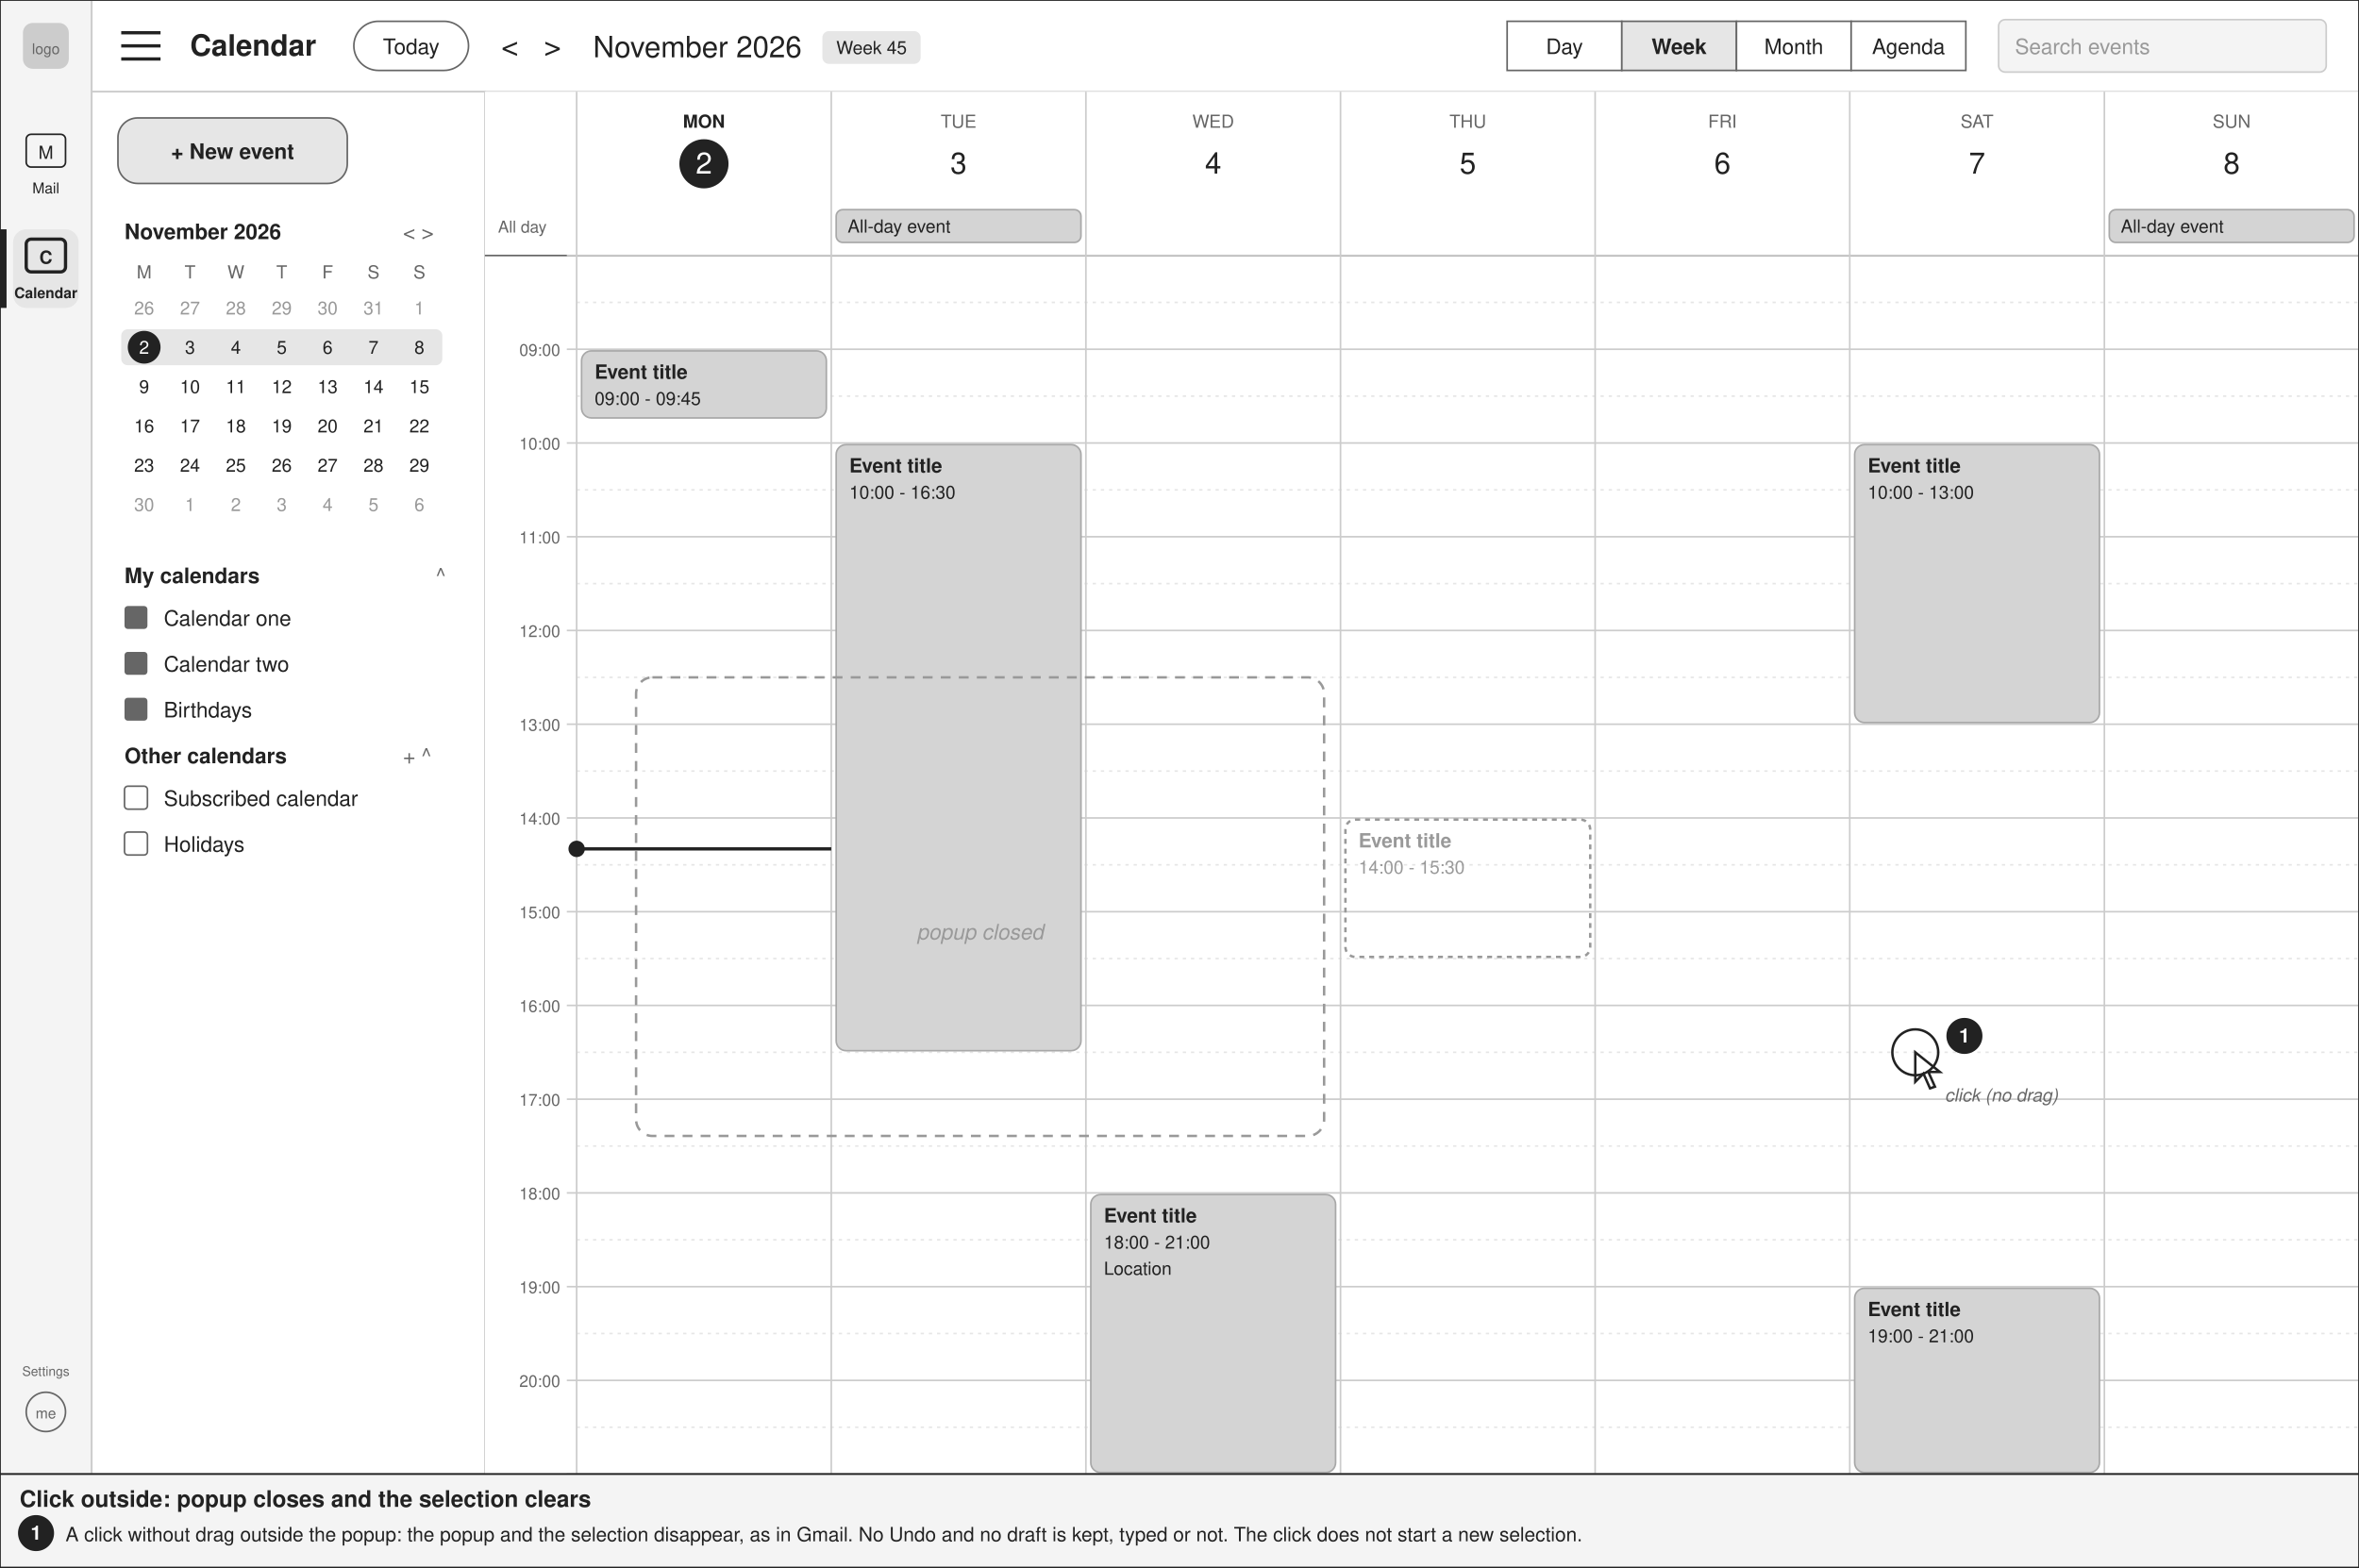
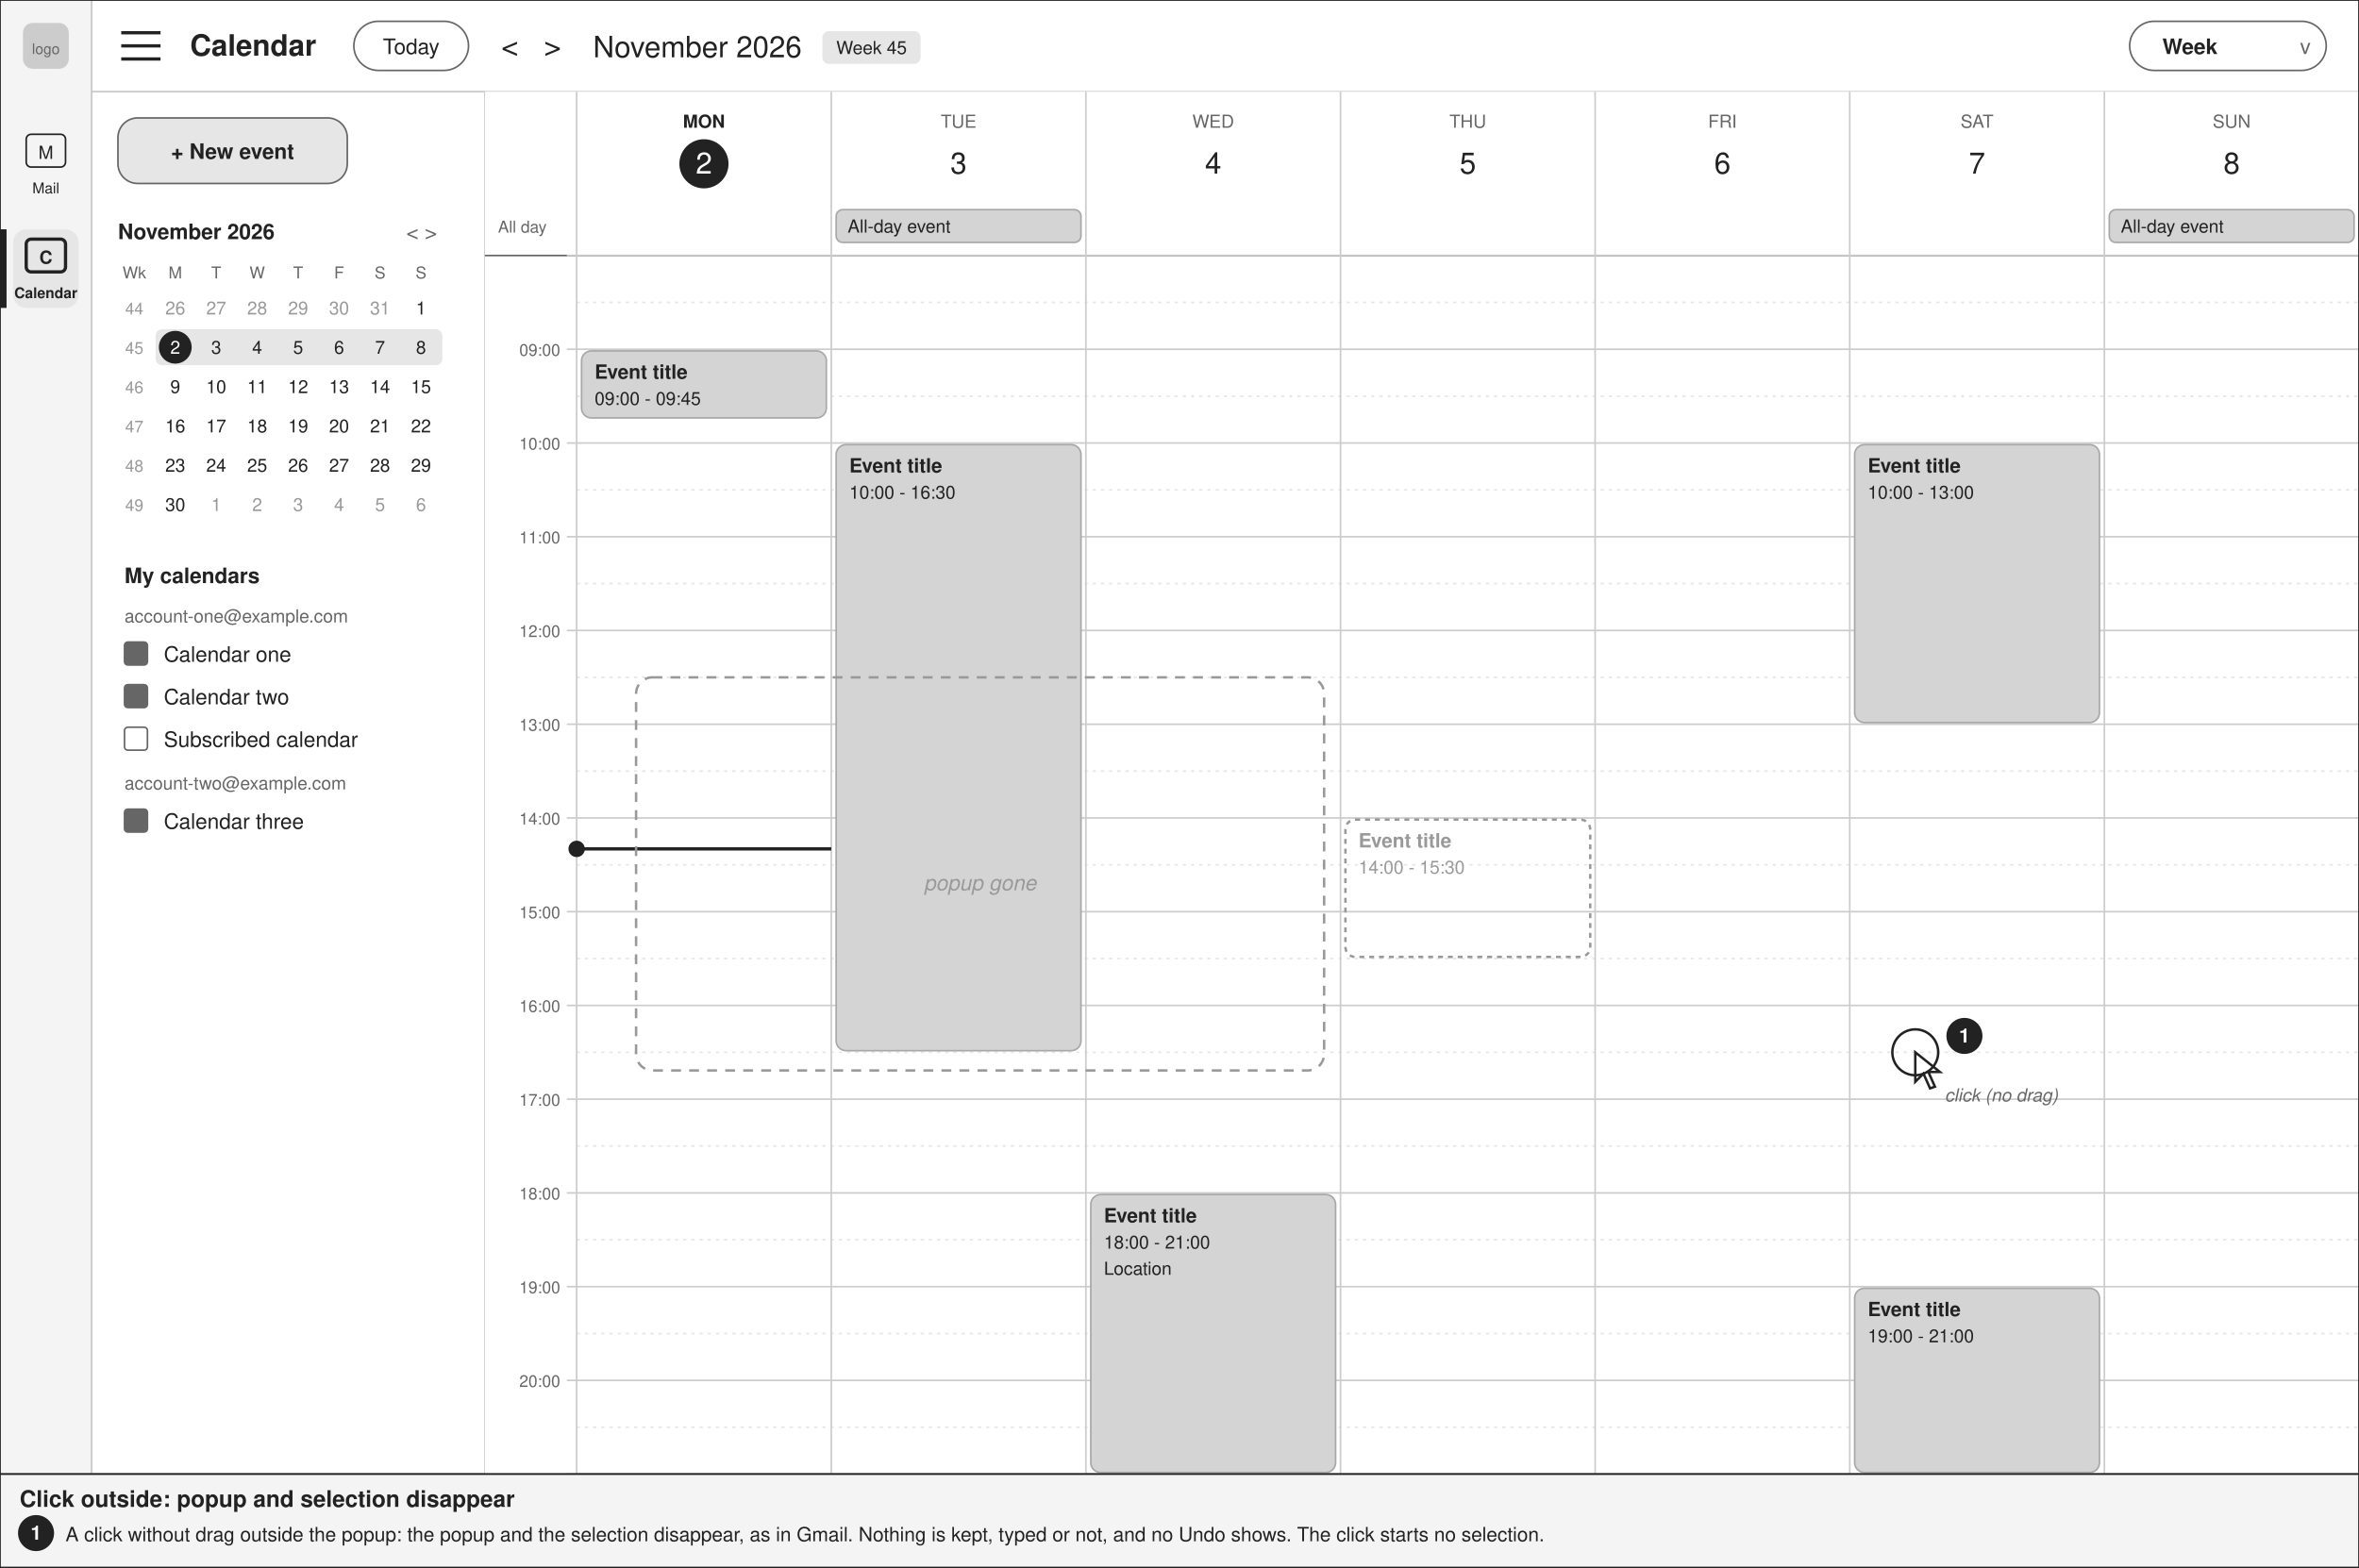
<svg xmlns="http://www.w3.org/2000/svg" width="1440" height="957" viewBox="0 0 1440 957">
  <rect width="1440" height="957" fill="#fff" />
  <rect x="0" y="0" width="56" height="900" rx="0" fill="#f4f4f4" stroke="#ccc" stroke-width="1" />
  <rect x="14" y="14" width="28" height="28" rx="6" fill="#ccc" stroke="none" stroke-width="1" />
  <text x="28" y="33" font-family="Helvetica, Arial, sans-serif" font-size="9" fill="#666" text-anchor="middle">logo</text>
  <rect x="16" y="82" width="24" height="20" rx="3" fill="none" stroke="#222" stroke-width="1" />
  <text x="28" y="97" font-family="Helvetica, Arial, sans-serif" font-size="11" fill="#222" text-anchor="middle">M</text>
  <text x="28" y="118" font-family="Helvetica, Arial, sans-serif" font-size="9" fill="#222" text-anchor="middle">Mail</text>
  <rect x="0" y="140" width="4" height="48" rx="0" fill="#222" stroke="none" stroke-width="1" />
  <rect x="8" y="140" width="40" height="48" rx="8" fill="#e6e6e6" stroke="none" stroke-width="1" />
  <rect x="16" y="146" width="24" height="20" rx="3" fill="none" stroke="#222" stroke-width="2" />
  <text x="28" y="161" font-family="Helvetica, Arial, sans-serif" font-size="11" fill="#222" font-weight="bold" text-anchor="middle">C</text>
  <text x="28" y="182" font-family="Helvetica, Arial, sans-serif" font-size="9" fill="#222" font-weight="bold" text-anchor="middle">Calendar</text>
-   <rect x="16" y="850" width="24" height="24" rx="12" fill="none" stroke="#666" stroke-width="1" />
-   <text x="28" y="866" font-family="Helvetica, Arial, sans-serif" font-size="9" fill="#666" text-anchor="middle">me</text>
-   <text x="28" y="840" font-family="Helvetica, Arial, sans-serif" font-size="8" fill="#666" text-anchor="middle">Settings</text>
  <rect x="56" y="0" width="1384" height="56" rx="0" fill="#fff" stroke="#ccc" stroke-width="1" />
  <line x1="74" y1="20" x2="98" y2="20" stroke="#222" stroke-width="2" />
  <line x1="74" y1="28" x2="98" y2="28" stroke="#222" stroke-width="2" />
  <line x1="74" y1="36" x2="98" y2="36" stroke="#222" stroke-width="2" />
  <text x="116" y="34" font-family="Helvetica, Arial, sans-serif" font-size="18" fill="#222" font-weight="bold">Calendar</text>
  <rect x="216" y="13" width="70" height="30" rx="15" fill="#fff" stroke="#666" stroke-width="1" />
  <text x="251" y="33" font-family="Helvetica, Arial, sans-serif" font-size="13" fill="#222" text-anchor="middle">Today</text>
  <text x="306" y="34" font-family="Helvetica, Arial, sans-serif" font-size="18" fill="#222">&lt;</text>
  <text x="332" y="34" font-family="Helvetica, Arial, sans-serif" font-size="18" fill="#222">&gt;</text>
  <text x="362" y="35" font-family="Helvetica, Arial, sans-serif" font-size="18" fill="#222">November 2026</text>
  <rect x="502" y="19" width="60" height="20" rx="4" fill="#e6e6e6" stroke="none" stroke-width="1" />
  <text x="532" y="33" font-family="Helvetica, Arial, sans-serif" font-size="11" fill="#222" text-anchor="middle">Week 45</text>
-   <rect x="920" y="13" width="70" height="30" rx="0" fill="#fff" stroke="#666" stroke-width="1" />
-   <text x="955" y="33" font-family="Helvetica, Arial, sans-serif" font-size="13" fill="#222" text-anchor="middle">Day</text>
-   <rect x="990" y="13" width="70" height="30" rx="0" fill="#e6e6e6" stroke="#666" stroke-width="1" />
-   <text x="1025" y="33" font-family="Helvetica, Arial, sans-serif" font-size="13" fill="#222" font-weight="bold" text-anchor="middle">Week</text>
-   <rect x="1060" y="13" width="70" height="30" rx="0" fill="#fff" stroke="#666" stroke-width="1" />
-   <text x="1095" y="33" font-family="Helvetica, Arial, sans-serif" font-size="13" fill="#222" text-anchor="middle">Month</text>
-   <rect x="1130" y="13" width="70" height="30" rx="0" fill="#fff" stroke="#666" stroke-width="1" />
-   <text x="1165" y="33" font-family="Helvetica, Arial, sans-serif" font-size="13" fill="#222" text-anchor="middle">Agenda</text>
-   <rect x="1220" y="12" width="200" height="32" rx="4" fill="#f4f4f4" stroke="#ccc" stroke-width="1" />
-   <text x="1230" y="33" font-family="Helvetica, Arial, sans-serif" font-size="13" fill="#999">Search events</text>
+   <rect x="1300" y="13" width="120" height="30" rx="15" fill="none" stroke="#666" stroke-width="1" />
+   <text x="1320" y="33" font-family="Helvetica, Arial, sans-serif" font-size="13" fill="#222" font-weight="bold">Week</text>
+   <text x="1404" y="33" font-family="Helvetica, Arial, sans-serif" font-size="13" fill="#666">v</text>
  <rect x="56" y="56" width="240" height="844" rx="0" fill="#fff" stroke="#ccc" stroke-width="1" />
  <rect x="72" y="72" width="140" height="40" rx="12" fill="#e6e6e6" stroke="#666" stroke-width="1" />
  <text x="142" y="97" font-family="Helvetica, Arial, sans-serif" font-size="13" fill="#222" font-weight="bold" text-anchor="middle">+  New event</text>
-   <text x="76" y="146" font-family="Helvetica, Arial, sans-serif" font-size="13" fill="#222" font-weight="bold">November 2026</text>
-   <text x="246" y="146" font-family="Helvetica, Arial, sans-serif" font-size="13" fill="#666">&lt;  &gt;</text>
-   <text x="88" y="170" font-family="Helvetica, Arial, sans-serif" font-size="11" fill="#666" text-anchor="middle">M</text>
-   <text x="116" y="170" font-family="Helvetica, Arial, sans-serif" font-size="11" fill="#666" text-anchor="middle">T</text>
-   <text x="144" y="170" font-family="Helvetica, Arial, sans-serif" font-size="11" fill="#666" text-anchor="middle">W</text>
-   <text x="172" y="170" font-family="Helvetica, Arial, sans-serif" font-size="11" fill="#666" text-anchor="middle">T</text>
-   <text x="200" y="170" font-family="Helvetica, Arial, sans-serif" font-size="11" fill="#666" text-anchor="middle">F</text>
-   <text x="228" y="170" font-family="Helvetica, Arial, sans-serif" font-size="11" fill="#666" text-anchor="middle">S</text>
-   <text x="256" y="170" font-family="Helvetica, Arial, sans-serif" font-size="11" fill="#666" text-anchor="middle">S</text>
-   <rect x="74" y="201" width="196" height="22" rx="4" fill="#e6e6e6" stroke="none" stroke-width="1" />
-   <text x="88" y="192" font-family="Helvetica, Arial, sans-serif" font-size="11" fill="#999" text-anchor="middle">26</text>
-   <text x="116" y="192" font-family="Helvetica, Arial, sans-serif" font-size="11" fill="#999" text-anchor="middle">27</text>
-   <text x="144" y="192" font-family="Helvetica, Arial, sans-serif" font-size="11" fill="#999" text-anchor="middle">28</text>
-   <text x="172" y="192" font-family="Helvetica, Arial, sans-serif" font-size="11" fill="#999" text-anchor="middle">29</text>
-   <text x="200" y="192" font-family="Helvetica, Arial, sans-serif" font-size="11" fill="#999" text-anchor="middle">30</text>
-   <text x="228" y="192" font-family="Helvetica, Arial, sans-serif" font-size="11" fill="#999" text-anchor="middle">31</text>
-   <text x="256" y="192" font-family="Helvetica, Arial, sans-serif" font-size="11" fill="#999" text-anchor="middle">1</text>
-   <circle cx="88" cy="212" r="10" fill="#222" stroke="none" stroke-width="1" />
-   <text x="88" y="216" font-family="Helvetica, Arial, sans-serif" font-size="11" fill="#fff" text-anchor="middle">2</text>
-   <text x="116" y="216" font-family="Helvetica, Arial, sans-serif" font-size="11" fill="#222" text-anchor="middle">3</text>
-   <text x="144" y="216" font-family="Helvetica, Arial, sans-serif" font-size="11" fill="#222" text-anchor="middle">4</text>
-   <text x="172" y="216" font-family="Helvetica, Arial, sans-serif" font-size="11" fill="#222" text-anchor="middle">5</text>
-   <text x="200" y="216" font-family="Helvetica, Arial, sans-serif" font-size="11" fill="#222" text-anchor="middle">6</text>
-   <text x="228" y="216" font-family="Helvetica, Arial, sans-serif" font-size="11" fill="#222" text-anchor="middle">7</text>
-   <text x="256" y="216" font-family="Helvetica, Arial, sans-serif" font-size="11" fill="#222" text-anchor="middle">8</text>
-   <text x="88" y="240" font-family="Helvetica, Arial, sans-serif" font-size="11" fill="#222" text-anchor="middle">9</text>
-   <text x="116" y="240" font-family="Helvetica, Arial, sans-serif" font-size="11" fill="#222" text-anchor="middle">10</text>
-   <text x="144" y="240" font-family="Helvetica, Arial, sans-serif" font-size="11" fill="#222" text-anchor="middle">11</text>
-   <text x="172" y="240" font-family="Helvetica, Arial, sans-serif" font-size="11" fill="#222" text-anchor="middle">12</text>
-   <text x="200" y="240" font-family="Helvetica, Arial, sans-serif" font-size="11" fill="#222" text-anchor="middle">13</text>
-   <text x="228" y="240" font-family="Helvetica, Arial, sans-serif" font-size="11" fill="#222" text-anchor="middle">14</text>
-   <text x="256" y="240" font-family="Helvetica, Arial, sans-serif" font-size="11" fill="#222" text-anchor="middle">15</text>
-   <text x="88" y="264" font-family="Helvetica, Arial, sans-serif" font-size="11" fill="#222" text-anchor="middle">16</text>
-   <text x="116" y="264" font-family="Helvetica, Arial, sans-serif" font-size="11" fill="#222" text-anchor="middle">17</text>
-   <text x="144" y="264" font-family="Helvetica, Arial, sans-serif" font-size="11" fill="#222" text-anchor="middle">18</text>
-   <text x="172" y="264" font-family="Helvetica, Arial, sans-serif" font-size="11" fill="#222" text-anchor="middle">19</text>
-   <text x="200" y="264" font-family="Helvetica, Arial, sans-serif" font-size="11" fill="#222" text-anchor="middle">20</text>
-   <text x="228" y="264" font-family="Helvetica, Arial, sans-serif" font-size="11" fill="#222" text-anchor="middle">21</text>
-   <text x="256" y="264" font-family="Helvetica, Arial, sans-serif" font-size="11" fill="#222" text-anchor="middle">22</text>
-   <text x="88" y="288" font-family="Helvetica, Arial, sans-serif" font-size="11" fill="#222" text-anchor="middle">23</text>
-   <text x="116" y="288" font-family="Helvetica, Arial, sans-serif" font-size="11" fill="#222" text-anchor="middle">24</text>
-   <text x="144" y="288" font-family="Helvetica, Arial, sans-serif" font-size="11" fill="#222" text-anchor="middle">25</text>
-   <text x="172" y="288" font-family="Helvetica, Arial, sans-serif" font-size="11" fill="#222" text-anchor="middle">26</text>
-   <text x="200" y="288" font-family="Helvetica, Arial, sans-serif" font-size="11" fill="#222" text-anchor="middle">27</text>
-   <text x="228" y="288" font-family="Helvetica, Arial, sans-serif" font-size="11" fill="#222" text-anchor="middle">28</text>
-   <text x="256" y="288" font-family="Helvetica, Arial, sans-serif" font-size="11" fill="#222" text-anchor="middle">29</text>
-   <text x="88" y="312" font-family="Helvetica, Arial, sans-serif" font-size="11" fill="#999" text-anchor="middle">30</text>
-   <text x="116" y="312" font-family="Helvetica, Arial, sans-serif" font-size="11" fill="#999" text-anchor="middle">1</text>
-   <text x="144" y="312" font-family="Helvetica, Arial, sans-serif" font-size="11" fill="#999" text-anchor="middle">2</text>
-   <text x="172" y="312" font-family="Helvetica, Arial, sans-serif" font-size="11" fill="#999" text-anchor="middle">3</text>
-   <text x="200" y="312" font-family="Helvetica, Arial, sans-serif" font-size="11" fill="#999" text-anchor="middle">4</text>
-   <text x="228" y="312" font-family="Helvetica, Arial, sans-serif" font-size="11" fill="#999" text-anchor="middle">5</text>
-   <text x="256" y="312" font-family="Helvetica, Arial, sans-serif" font-size="11" fill="#999" text-anchor="middle">6</text>
+   <text x="72" y="146" font-family="Helvetica, Arial, sans-serif" font-size="13" fill="#222" font-weight="bold">November 2026</text>
+   <text x="248" y="146" font-family="Helvetica, Arial, sans-serif" font-size="13" fill="#666">&lt;  &gt;</text>
+   <text x="82" y="170" font-family="Helvetica, Arial, sans-serif" font-size="10" fill="#666" text-anchor="middle">Wk</text>
+   <text x="107" y="170" font-family="Helvetica, Arial, sans-serif" font-size="10" fill="#666" text-anchor="middle">M</text>
+   <text x="132" y="170" font-family="Helvetica, Arial, sans-serif" font-size="10" fill="#666" text-anchor="middle">T</text>
+   <text x="157" y="170" font-family="Helvetica, Arial, sans-serif" font-size="10" fill="#666" text-anchor="middle">W</text>
+   <text x="182" y="170" font-family="Helvetica, Arial, sans-serif" font-size="10" fill="#666" text-anchor="middle">T</text>
+   <text x="207" y="170" font-family="Helvetica, Arial, sans-serif" font-size="10" fill="#666" text-anchor="middle">F</text>
+   <text x="232" y="170" font-family="Helvetica, Arial, sans-serif" font-size="10" fill="#666" text-anchor="middle">S</text>
+   <text x="257" y="170" font-family="Helvetica, Arial, sans-serif" font-size="10" fill="#666" text-anchor="middle">S</text>
+   <rect x="95" y="201" width="175" height="22" rx="4" fill="#e6e6e6" stroke="none" stroke-width="1" />
+   <text x="82" y="192" font-family="Helvetica, Arial, sans-serif" font-size="10" fill="#999" text-anchor="middle">44</text>
+   <text x="107" y="192" font-family="Helvetica, Arial, sans-serif" font-size="11" fill="#999" text-anchor="middle">26</text>
+   <text x="132" y="192" font-family="Helvetica, Arial, sans-serif" font-size="11" fill="#999" text-anchor="middle">27</text>
+   <text x="157" y="192" font-family="Helvetica, Arial, sans-serif" font-size="11" fill="#999" text-anchor="middle">28</text>
+   <text x="182" y="192" font-family="Helvetica, Arial, sans-serif" font-size="11" fill="#999" text-anchor="middle">29</text>
+   <text x="207" y="192" font-family="Helvetica, Arial, sans-serif" font-size="11" fill="#999" text-anchor="middle">30</text>
+   <text x="232" y="192" font-family="Helvetica, Arial, sans-serif" font-size="11" fill="#999" text-anchor="middle">31</text>
+   <text x="257" y="192" font-family="Helvetica, Arial, sans-serif" font-size="11" fill="#222" text-anchor="middle">1</text>
+   <text x="82" y="216" font-family="Helvetica, Arial, sans-serif" font-size="10" fill="#999" text-anchor="middle">45</text>
+   <circle cx="107" cy="212" r="10" fill="#222" stroke="none" stroke-width="1" />
+   <text x="107" y="216" font-family="Helvetica, Arial, sans-serif" font-size="11" fill="#fff" text-anchor="middle">2</text>
+   <text x="132" y="216" font-family="Helvetica, Arial, sans-serif" font-size="11" fill="#222" text-anchor="middle">3</text>
+   <text x="157" y="216" font-family="Helvetica, Arial, sans-serif" font-size="11" fill="#222" text-anchor="middle">4</text>
+   <text x="182" y="216" font-family="Helvetica, Arial, sans-serif" font-size="11" fill="#222" text-anchor="middle">5</text>
+   <text x="207" y="216" font-family="Helvetica, Arial, sans-serif" font-size="11" fill="#222" text-anchor="middle">6</text>
+   <text x="232" y="216" font-family="Helvetica, Arial, sans-serif" font-size="11" fill="#222" text-anchor="middle">7</text>
+   <text x="257" y="216" font-family="Helvetica, Arial, sans-serif" font-size="11" fill="#222" text-anchor="middle">8</text>
+   <text x="82" y="240" font-family="Helvetica, Arial, sans-serif" font-size="10" fill="#999" text-anchor="middle">46</text>
+   <text x="107" y="240" font-family="Helvetica, Arial, sans-serif" font-size="11" fill="#222" text-anchor="middle">9</text>
+   <text x="132" y="240" font-family="Helvetica, Arial, sans-serif" font-size="11" fill="#222" text-anchor="middle">10</text>
+   <text x="157" y="240" font-family="Helvetica, Arial, sans-serif" font-size="11" fill="#222" text-anchor="middle">11</text>
+   <text x="182" y="240" font-family="Helvetica, Arial, sans-serif" font-size="11" fill="#222" text-anchor="middle">12</text>
+   <text x="207" y="240" font-family="Helvetica, Arial, sans-serif" font-size="11" fill="#222" text-anchor="middle">13</text>
+   <text x="232" y="240" font-family="Helvetica, Arial, sans-serif" font-size="11" fill="#222" text-anchor="middle">14</text>
+   <text x="257" y="240" font-family="Helvetica, Arial, sans-serif" font-size="11" fill="#222" text-anchor="middle">15</text>
+   <text x="82" y="264" font-family="Helvetica, Arial, sans-serif" font-size="10" fill="#999" text-anchor="middle">47</text>
+   <text x="107" y="264" font-family="Helvetica, Arial, sans-serif" font-size="11" fill="#222" text-anchor="middle">16</text>
+   <text x="132" y="264" font-family="Helvetica, Arial, sans-serif" font-size="11" fill="#222" text-anchor="middle">17</text>
+   <text x="157" y="264" font-family="Helvetica, Arial, sans-serif" font-size="11" fill="#222" text-anchor="middle">18</text>
+   <text x="182" y="264" font-family="Helvetica, Arial, sans-serif" font-size="11" fill="#222" text-anchor="middle">19</text>
+   <text x="207" y="264" font-family="Helvetica, Arial, sans-serif" font-size="11" fill="#222" text-anchor="middle">20</text>
+   <text x="232" y="264" font-family="Helvetica, Arial, sans-serif" font-size="11" fill="#222" text-anchor="middle">21</text>
+   <text x="257" y="264" font-family="Helvetica, Arial, sans-serif" font-size="11" fill="#222" text-anchor="middle">22</text>
+   <text x="82" y="288" font-family="Helvetica, Arial, sans-serif" font-size="10" fill="#999" text-anchor="middle">48</text>
+   <text x="107" y="288" font-family="Helvetica, Arial, sans-serif" font-size="11" fill="#222" text-anchor="middle">23</text>
+   <text x="132" y="288" font-family="Helvetica, Arial, sans-serif" font-size="11" fill="#222" text-anchor="middle">24</text>
+   <text x="157" y="288" font-family="Helvetica, Arial, sans-serif" font-size="11" fill="#222" text-anchor="middle">25</text>
+   <text x="182" y="288" font-family="Helvetica, Arial, sans-serif" font-size="11" fill="#222" text-anchor="middle">26</text>
+   <text x="207" y="288" font-family="Helvetica, Arial, sans-serif" font-size="11" fill="#222" text-anchor="middle">27</text>
+   <text x="232" y="288" font-family="Helvetica, Arial, sans-serif" font-size="11" fill="#222" text-anchor="middle">28</text>
+   <text x="257" y="288" font-family="Helvetica, Arial, sans-serif" font-size="11" fill="#222" text-anchor="middle">29</text>
+   <text x="82" y="312" font-family="Helvetica, Arial, sans-serif" font-size="10" fill="#999" text-anchor="middle">49</text>
+   <text x="107" y="312" font-family="Helvetica, Arial, sans-serif" font-size="11" fill="#222" text-anchor="middle">30</text>
+   <text x="132" y="312" font-family="Helvetica, Arial, sans-serif" font-size="11" fill="#999" text-anchor="middle">1</text>
+   <text x="157" y="312" font-family="Helvetica, Arial, sans-serif" font-size="11" fill="#999" text-anchor="middle">2</text>
+   <text x="182" y="312" font-family="Helvetica, Arial, sans-serif" font-size="11" fill="#999" text-anchor="middle">3</text>
+   <text x="207" y="312" font-family="Helvetica, Arial, sans-serif" font-size="11" fill="#999" text-anchor="middle">4</text>
+   <text x="232" y="312" font-family="Helvetica, Arial, sans-serif" font-size="11" fill="#999" text-anchor="middle">5</text>
+   <text x="257" y="312" font-family="Helvetica, Arial, sans-serif" font-size="11" fill="#999" text-anchor="middle">6</text>
  <text x="76" y="356" font-family="Helvetica, Arial, sans-serif" font-size="13" fill="#222" font-weight="bold">My calendars</text>
-   <text x="266" y="356" font-family="Helvetica, Arial, sans-serif" font-size="13" fill="#666">^</text>
-   <rect x="76" y="370" width="14" height="14" rx="2" fill="#666" stroke="none" stroke-width="1" />
-   <text x="100" y="382" font-family="Helvetica, Arial, sans-serif" font-size="13" fill="#222">Calendar one</text>
-   <rect x="76" y="398" width="14" height="14" rx="2" fill="#666" stroke="none" stroke-width="1" />
-   <text x="100" y="410" font-family="Helvetica, Arial, sans-serif" font-size="13" fill="#222">Calendar two</text>
-   <rect x="76" y="426" width="14" height="14" rx="2" fill="#666" stroke="none" stroke-width="1" />
-   <text x="100" y="438" font-family="Helvetica, Arial, sans-serif" font-size="13" fill="#222">Birthdays</text>
-   <text x="76" y="466" font-family="Helvetica, Arial, sans-serif" font-size="13" fill="#222" font-weight="bold">Other calendars</text>
-   <text x="246" y="466" font-family="Helvetica, Arial, sans-serif" font-size="13" fill="#666">+  ^</text>
-   <rect x="76" y="480" width="14" height="14" rx="2" fill="none" stroke="#666" stroke-width="1" />
-   <text x="100" y="492" font-family="Helvetica, Arial, sans-serif" font-size="13" fill="#222">Subscribed calendar</text>
-   <rect x="76" y="508" width="14" height="14" rx="2" fill="none" stroke="#666" stroke-width="1" />
-   <text x="100" y="520" font-family="Helvetica, Arial, sans-serif" font-size="13" fill="#222">Holidays</text>
+   <text x="76" y="380" font-family="Helvetica, Arial, sans-serif" font-size="11" fill="#666">account-one@example.com</text>
+   <rect x="76" y="392" width="14" height="14" rx="2" fill="#666" stroke="#666" stroke-width="1" />
+   <text x="100" y="404" font-family="Helvetica, Arial, sans-serif" font-size="13" fill="#222">Calendar one</text>
+   <rect x="76" y="418" width="14" height="14" rx="2" fill="#666" stroke="#666" stroke-width="1" />
+   <text x="100" y="430" font-family="Helvetica, Arial, sans-serif" font-size="13" fill="#222">Calendar two</text>
+   <rect x="76" y="444" width="14" height="14" rx="2" fill="none" stroke="#666" stroke-width="1" />
+   <text x="100" y="456" font-family="Helvetica, Arial, sans-serif" font-size="13" fill="#222">Subscribed calendar</text>
+   <text x="76" y="482" font-family="Helvetica, Arial, sans-serif" font-size="11" fill="#666">account-two@example.com</text>
+   <rect x="76" y="494" width="14" height="14" rx="2" fill="#666" stroke="#666" stroke-width="1" />
+   <text x="100" y="506" font-family="Helvetica, Arial, sans-serif" font-size="13" fill="#222">Calendar three</text>
  <rect x="296" y="56" width="1144" height="844" rx="0" fill="#fff" stroke="none" stroke-width="1" />
  <text x="429.714" y="78" font-family="Helvetica, Arial, sans-serif" font-size="11" fill="#222" font-weight="bold" text-anchor="middle">MON</text>
  <circle cx="429.714" cy="100" r="15" fill="#222" stroke="none" stroke-width="1" />
  <text x="429.714" y="106" font-family="Helvetica, Arial, sans-serif" font-size="18" fill="#fff" text-anchor="middle">2</text>
  <text x="585.143" y="78" font-family="Helvetica, Arial, sans-serif" font-size="11" fill="#666" text-anchor="middle">TUE</text>
  <text x="585.143" y="106" font-family="Helvetica, Arial, sans-serif" font-size="18" fill="#222" text-anchor="middle">3</text>
  <text x="740.571" y="78" font-family="Helvetica, Arial, sans-serif" font-size="11" fill="#666" text-anchor="middle">WED</text>
  <text x="740.571" y="106" font-family="Helvetica, Arial, sans-serif" font-size="18" fill="#222" text-anchor="middle">4</text>
  <text x="896" y="78" font-family="Helvetica, Arial, sans-serif" font-size="11" fill="#666" text-anchor="middle">THU</text>
  <text x="896" y="106" font-family="Helvetica, Arial, sans-serif" font-size="18" fill="#222" text-anchor="middle">5</text>
  <text x="1051.429" y="78" font-family="Helvetica, Arial, sans-serif" font-size="11" fill="#666" text-anchor="middle">FRI</text>
  <text x="1051.429" y="106" font-family="Helvetica, Arial, sans-serif" font-size="18" fill="#222" text-anchor="middle">6</text>
  <text x="1206.857" y="78" font-family="Helvetica, Arial, sans-serif" font-size="11" fill="#666" text-anchor="middle">SAT</text>
  <text x="1206.857" y="106" font-family="Helvetica, Arial, sans-serif" font-size="18" fill="#222" text-anchor="middle">7</text>
  <text x="1362.286" y="78" font-family="Helvetica, Arial, sans-serif" font-size="11" fill="#666" text-anchor="middle">SUN</text>
  <text x="1362.286" y="106" font-family="Helvetica, Arial, sans-serif" font-size="18" fill="#222" text-anchor="middle">8</text>
  <text x="304" y="142" font-family="Helvetica, Arial, sans-serif" font-size="10" fill="#666">All day</text>
+   <rect x="510.429" y="128" width="149.429" height="20" rx="4" fill="#d4d4d4" stroke="#a8a8a8" stroke-width="1" />
+   <text x="517.429" y="142" font-family="Helvetica, Arial, sans-serif" font-size="11" fill="#222">All-day event</text>
  <rect x="1287.571" y="128" width="149.429" height="20" rx="4" fill="#d4d4d4" stroke="#a8a8a8" stroke-width="1" />
  <text x="1294.571" y="142" font-family="Helvetica, Arial, sans-serif" font-size="11" fill="#222">All-day event</text>
-   <rect x="510.429" y="128" width="149.429" height="20" rx="4" fill="#d4d4d4" stroke="#a8a8a8" stroke-width="1" />
-   <text x="517.429" y="142" font-family="Helvetica, Arial, sans-serif" font-size="11" fill="#222">All-day event</text>
  <line x1="296" y1="156" x2="1440" y2="156" stroke="#666" stroke-width="1" />
  <line x1="346" y1="156" x2="1440" y2="156" stroke="#ccc" stroke-width="1" />
  <line x1="352" y1="184.615" x2="1440" y2="184.615" stroke="#e6e6e6" stroke-width="1" stroke-dasharray="2 3" />
  <line x1="346" y1="213.231" x2="1440" y2="213.231" stroke="#ccc" stroke-width="1" />
  <text x="342" y="217.231" font-family="Helvetica, Arial, sans-serif" font-size="10" fill="#666" text-anchor="end">09:00</text>
  <line x1="352" y1="241.846" x2="1440" y2="241.846" stroke="#e6e6e6" stroke-width="1" stroke-dasharray="2 3" />
  <line x1="346" y1="270.462" x2="1440" y2="270.462" stroke="#ccc" stroke-width="1" />
  <text x="342" y="274.462" font-family="Helvetica, Arial, sans-serif" font-size="10" fill="#666" text-anchor="end">10:00</text>
  <line x1="352" y1="299.077" x2="1440" y2="299.077" stroke="#e6e6e6" stroke-width="1" stroke-dasharray="2 3" />
  <line x1="346" y1="327.692" x2="1440" y2="327.692" stroke="#ccc" stroke-width="1" />
  <text x="342" y="331.692" font-family="Helvetica, Arial, sans-serif" font-size="10" fill="#666" text-anchor="end">11:00</text>
  <line x1="352" y1="356.308" x2="1440" y2="356.308" stroke="#e6e6e6" stroke-width="1" stroke-dasharray="2 3" />
  <line x1="346" y1="384.923" x2="1440" y2="384.923" stroke="#ccc" stroke-width="1" />
  <text x="342" y="388.923" font-family="Helvetica, Arial, sans-serif" font-size="10" fill="#666" text-anchor="end">12:00</text>
  <line x1="352" y1="413.538" x2="1440" y2="413.538" stroke="#e6e6e6" stroke-width="1" stroke-dasharray="2 3" />
  <line x1="346" y1="442.154" x2="1440" y2="442.154" stroke="#ccc" stroke-width="1" />
  <text x="342" y="446.154" font-family="Helvetica, Arial, sans-serif" font-size="10" fill="#666" text-anchor="end">13:00</text>
  <line x1="352" y1="470.769" x2="1440" y2="470.769" stroke="#e6e6e6" stroke-width="1" stroke-dasharray="2 3" />
  <line x1="346" y1="499.385" x2="1440" y2="499.385" stroke="#ccc" stroke-width="1" />
  <text x="342" y="503.385" font-family="Helvetica, Arial, sans-serif" font-size="10" fill="#666" text-anchor="end">14:00</text>
  <line x1="352" y1="528" x2="1440" y2="528" stroke="#e6e6e6" stroke-width="1" stroke-dasharray="2 3" />
  <line x1="346" y1="556.615" x2="1440" y2="556.615" stroke="#ccc" stroke-width="1" />
  <text x="342" y="560.615" font-family="Helvetica, Arial, sans-serif" font-size="10" fill="#666" text-anchor="end">15:00</text>
  <line x1="352" y1="585.231" x2="1440" y2="585.231" stroke="#e6e6e6" stroke-width="1" stroke-dasharray="2 3" />
  <line x1="346" y1="613.846" x2="1440" y2="613.846" stroke="#ccc" stroke-width="1" />
  <text x="342" y="617.846" font-family="Helvetica, Arial, sans-serif" font-size="10" fill="#666" text-anchor="end">16:00</text>
  <line x1="352" y1="642.462" x2="1440" y2="642.462" stroke="#e6e6e6" stroke-width="1" stroke-dasharray="2 3" />
  <line x1="346" y1="671.077" x2="1440" y2="671.077" stroke="#ccc" stroke-width="1" />
  <text x="342" y="675.077" font-family="Helvetica, Arial, sans-serif" font-size="10" fill="#666" text-anchor="end">17:00</text>
  <line x1="352" y1="699.692" x2="1440" y2="699.692" stroke="#e6e6e6" stroke-width="1" stroke-dasharray="2 3" />
  <line x1="346" y1="728.308" x2="1440" y2="728.308" stroke="#ccc" stroke-width="1" />
  <text x="342" y="732.308" font-family="Helvetica, Arial, sans-serif" font-size="10" fill="#666" text-anchor="end">18:00</text>
  <line x1="352" y1="756.923" x2="1440" y2="756.923" stroke="#e6e6e6" stroke-width="1" stroke-dasharray="2 3" />
  <line x1="346" y1="785.538" x2="1440" y2="785.538" stroke="#ccc" stroke-width="1" />
  <text x="342" y="789.538" font-family="Helvetica, Arial, sans-serif" font-size="10" fill="#666" text-anchor="end">19:00</text>
  <line x1="352" y1="814.154" x2="1440" y2="814.154" stroke="#e6e6e6" stroke-width="1" stroke-dasharray="2 3" />
  <line x1="346" y1="842.769" x2="1440" y2="842.769" stroke="#ccc" stroke-width="1" />
  <text x="342" y="846.769" font-family="Helvetica, Arial, sans-serif" font-size="10" fill="#666" text-anchor="end">20:00</text>
  <line x1="352" y1="871.385" x2="1440" y2="871.385" stroke="#e6e6e6" stroke-width="1" stroke-dasharray="2 3" />
  <line x1="346" y1="900" x2="1440" y2="900" stroke="#ccc" stroke-width="1" />
  <line x1="352" y1="928.615" x2="1440" y2="928.615" stroke="#e6e6e6" stroke-width="1" stroke-dasharray="2 3" />
  <line x1="352" y1="56" x2="352" y2="900" stroke="#ccc" stroke-width="1" />
  <line x1="507.429" y1="56" x2="507.429" y2="900" stroke="#ccc" stroke-width="1" />
  <line x1="662.857" y1="56" x2="662.857" y2="900" stroke="#ccc" stroke-width="1" />
  <line x1="818.286" y1="56" x2="818.286" y2="900" stroke="#ccc" stroke-width="1" />
  <line x1="973.714" y1="56" x2="973.714" y2="900" stroke="#ccc" stroke-width="1" />
  <line x1="1129.143" y1="56" x2="1129.143" y2="900" stroke="#ccc" stroke-width="1" />
  <line x1="1284.571" y1="56" x2="1284.571" y2="900" stroke="#ccc" stroke-width="1" />
  <line x1="1440" y1="56" x2="1440" y2="900" stroke="#ccc" stroke-width="1" />
  <circle cx="352" cy="518.271" r="5" fill="#222" stroke="none" stroke-width="1" />
  <line x1="352" y1="518.271" x2="507.429" y2="518.271" stroke="#222" stroke-width="2" />
  <rect x="510.429" y="271.462" width="149.429" height="370" rx="6" fill="#d4d4d4" stroke="#a8a8a8" stroke-width="1" />
  <text x="518.429" y="288.462" font-family="Helvetica, Arial, sans-serif" font-size="12" fill="#222" font-weight="bold">Event title</text>
  <text x="518.429" y="304.462" font-family="Helvetica, Arial, sans-serif" font-size="11" fill="#222">10:00 - 16:30</text>
  <rect x="665.857" y="729.308" width="149.429" height="169.692" rx="6" fill="#d4d4d4" stroke="#a8a8a8" stroke-width="1" />
  <text x="673.857" y="746.308" font-family="Helvetica, Arial, sans-serif" font-size="12" fill="#222" font-weight="bold">Event title</text>
  <text x="673.857" y="762.308" font-family="Helvetica, Arial, sans-serif" font-size="11" fill="#222">18:00 - 21:00</text>
  <text x="673.857" y="778.308" font-family="Helvetica, Arial, sans-serif" font-size="11" fill="#222">Location</text>
  <rect x="1132.143" y="271.462" width="149.429" height="169.692" rx="6" fill="#d4d4d4" stroke="#a8a8a8" stroke-width="1" />
  <text x="1140.143" y="288.462" font-family="Helvetica, Arial, sans-serif" font-size="12" fill="#222" font-weight="bold">Event title</text>
  <text x="1140.143" y="304.462" font-family="Helvetica, Arial, sans-serif" font-size="11" fill="#222">10:00 - 13:00</text>
  <rect x="1132.143" y="786.538" width="149.429" height="112.462" rx="6" fill="#d4d4d4" stroke="#a8a8a8" stroke-width="1" />
  <text x="1140.143" y="803.538" font-family="Helvetica, Arial, sans-serif" font-size="12" fill="#222" font-weight="bold">Event title</text>
  <text x="1140.143" y="819.538" font-family="Helvetica, Arial, sans-serif" font-size="11" fill="#222">19:00 - 21:00</text>
  <rect x="355" y="214.231" width="149.429" height="40.923" rx="6" fill="#d4d4d4" stroke="#a8a8a8" stroke-width="1" />
  <text x="363" y="231.231" font-family="Helvetica, Arial, sans-serif" font-size="12" fill="#222" font-weight="bold">Event title</text>
  <text x="363" y="247.231" font-family="Helvetica, Arial, sans-serif" font-size="11" fill="#222">09:00 - 09:45</text>
  <rect x="821.286" y="500.385" width="149.429" height="83.846" rx="6" fill="none" stroke="#999" stroke-width="1.5" stroke-dasharray="3 3" />
  <text x="829.286" y="517.385" font-family="Helvetica, Arial, sans-serif" font-size="12" fill="#999" font-weight="bold">Event title</text>
  <text x="829.286" y="533.385" font-family="Helvetica, Arial, sans-serif" font-size="11" fill="#999">14:00 - 15:30</text>
-   <rect x="388.286" y="413.538" width="420" height="280" rx="10" fill="none" stroke="#999" stroke-width="1.5" stroke-dasharray="6 5" />
-   <text x="598.286" y="573.538" font-family="Helvetica, Arial, sans-serif" font-size="13" fill="#999" text-anchor="middle" font-style="italic">popup closed</text>
+   <rect x="388.286" y="413.538" width="420" height="240" rx="10" fill="none" stroke="#999" stroke-width="1.5" stroke-dasharray="6 5" />
+   <text x="598.286" y="543.538" font-family="Helvetica, Arial, sans-serif" font-size="13" fill="#999" text-anchor="middle" font-style="italic">popup gone</text>
  <path d="M1169.143 642.462 l0 18 l5 -5 l4 9 l3 -1 l-4 -9 l7 0 z" fill="#fff" stroke="#222" stroke-width="1.5" />
  <text x="1187.143" y="672.462" font-family="Helvetica, Arial, sans-serif" font-size="11" fill="#666" font-style="italic">click (no drag)</text>
  <circle cx="1169.143" cy="642.462" r="14" fill="none" stroke="#222" stroke-width="1.5" />
  <circle cx="1199.143" cy="632.462" r="11" fill="#222" stroke="none" stroke-width="1" />
  <text x="1199.143" y="636.462" font-family="Helvetica, Arial, sans-serif" font-size="12" fill="#fff" font-weight="bold" text-anchor="middle">1</text>
  <rect x="0" y="0" width="1440" height="900" rx="0" fill="none" stroke="#222" stroke-width="1" />
  <rect x="0" y="900" width="1440" height="57" rx="0" fill="#f4f4f4" stroke="#222" stroke-width="1" />
-   <text x="12" y="920" font-family="Helvetica, Arial, sans-serif" font-size="14" fill="#222" font-weight="bold">Click outside: popup closes and the selection clears</text>
+   <text x="12" y="920" font-family="Helvetica, Arial, sans-serif" font-size="14" fill="#222" font-weight="bold">Click outside: popup and selection disappear</text>
  <circle cx="22" cy="936" r="11" fill="#222" stroke="none" stroke-width="1" />
  <text x="22" y="940" font-family="Helvetica, Arial, sans-serif" font-size="12" fill="#fff" font-weight="bold" text-anchor="middle">1</text>
-   <text x="40" y="941" font-family="Helvetica, Arial, sans-serif" font-size="12" fill="#222">A click without drag outside the popup: the popup and the selection disappear, as in Gmail. No Undo and no draft is kept, typed or not. The click does not start a new selection.</text>
+   <text x="40" y="941" font-family="Helvetica, Arial, sans-serif" font-size="12" fill="#222">A click without drag outside the popup: the popup and the selection disappear, as in Gmail. Nothing is kept, typed or not, and no Undo shows. The click starts no selection.</text>
</svg>
